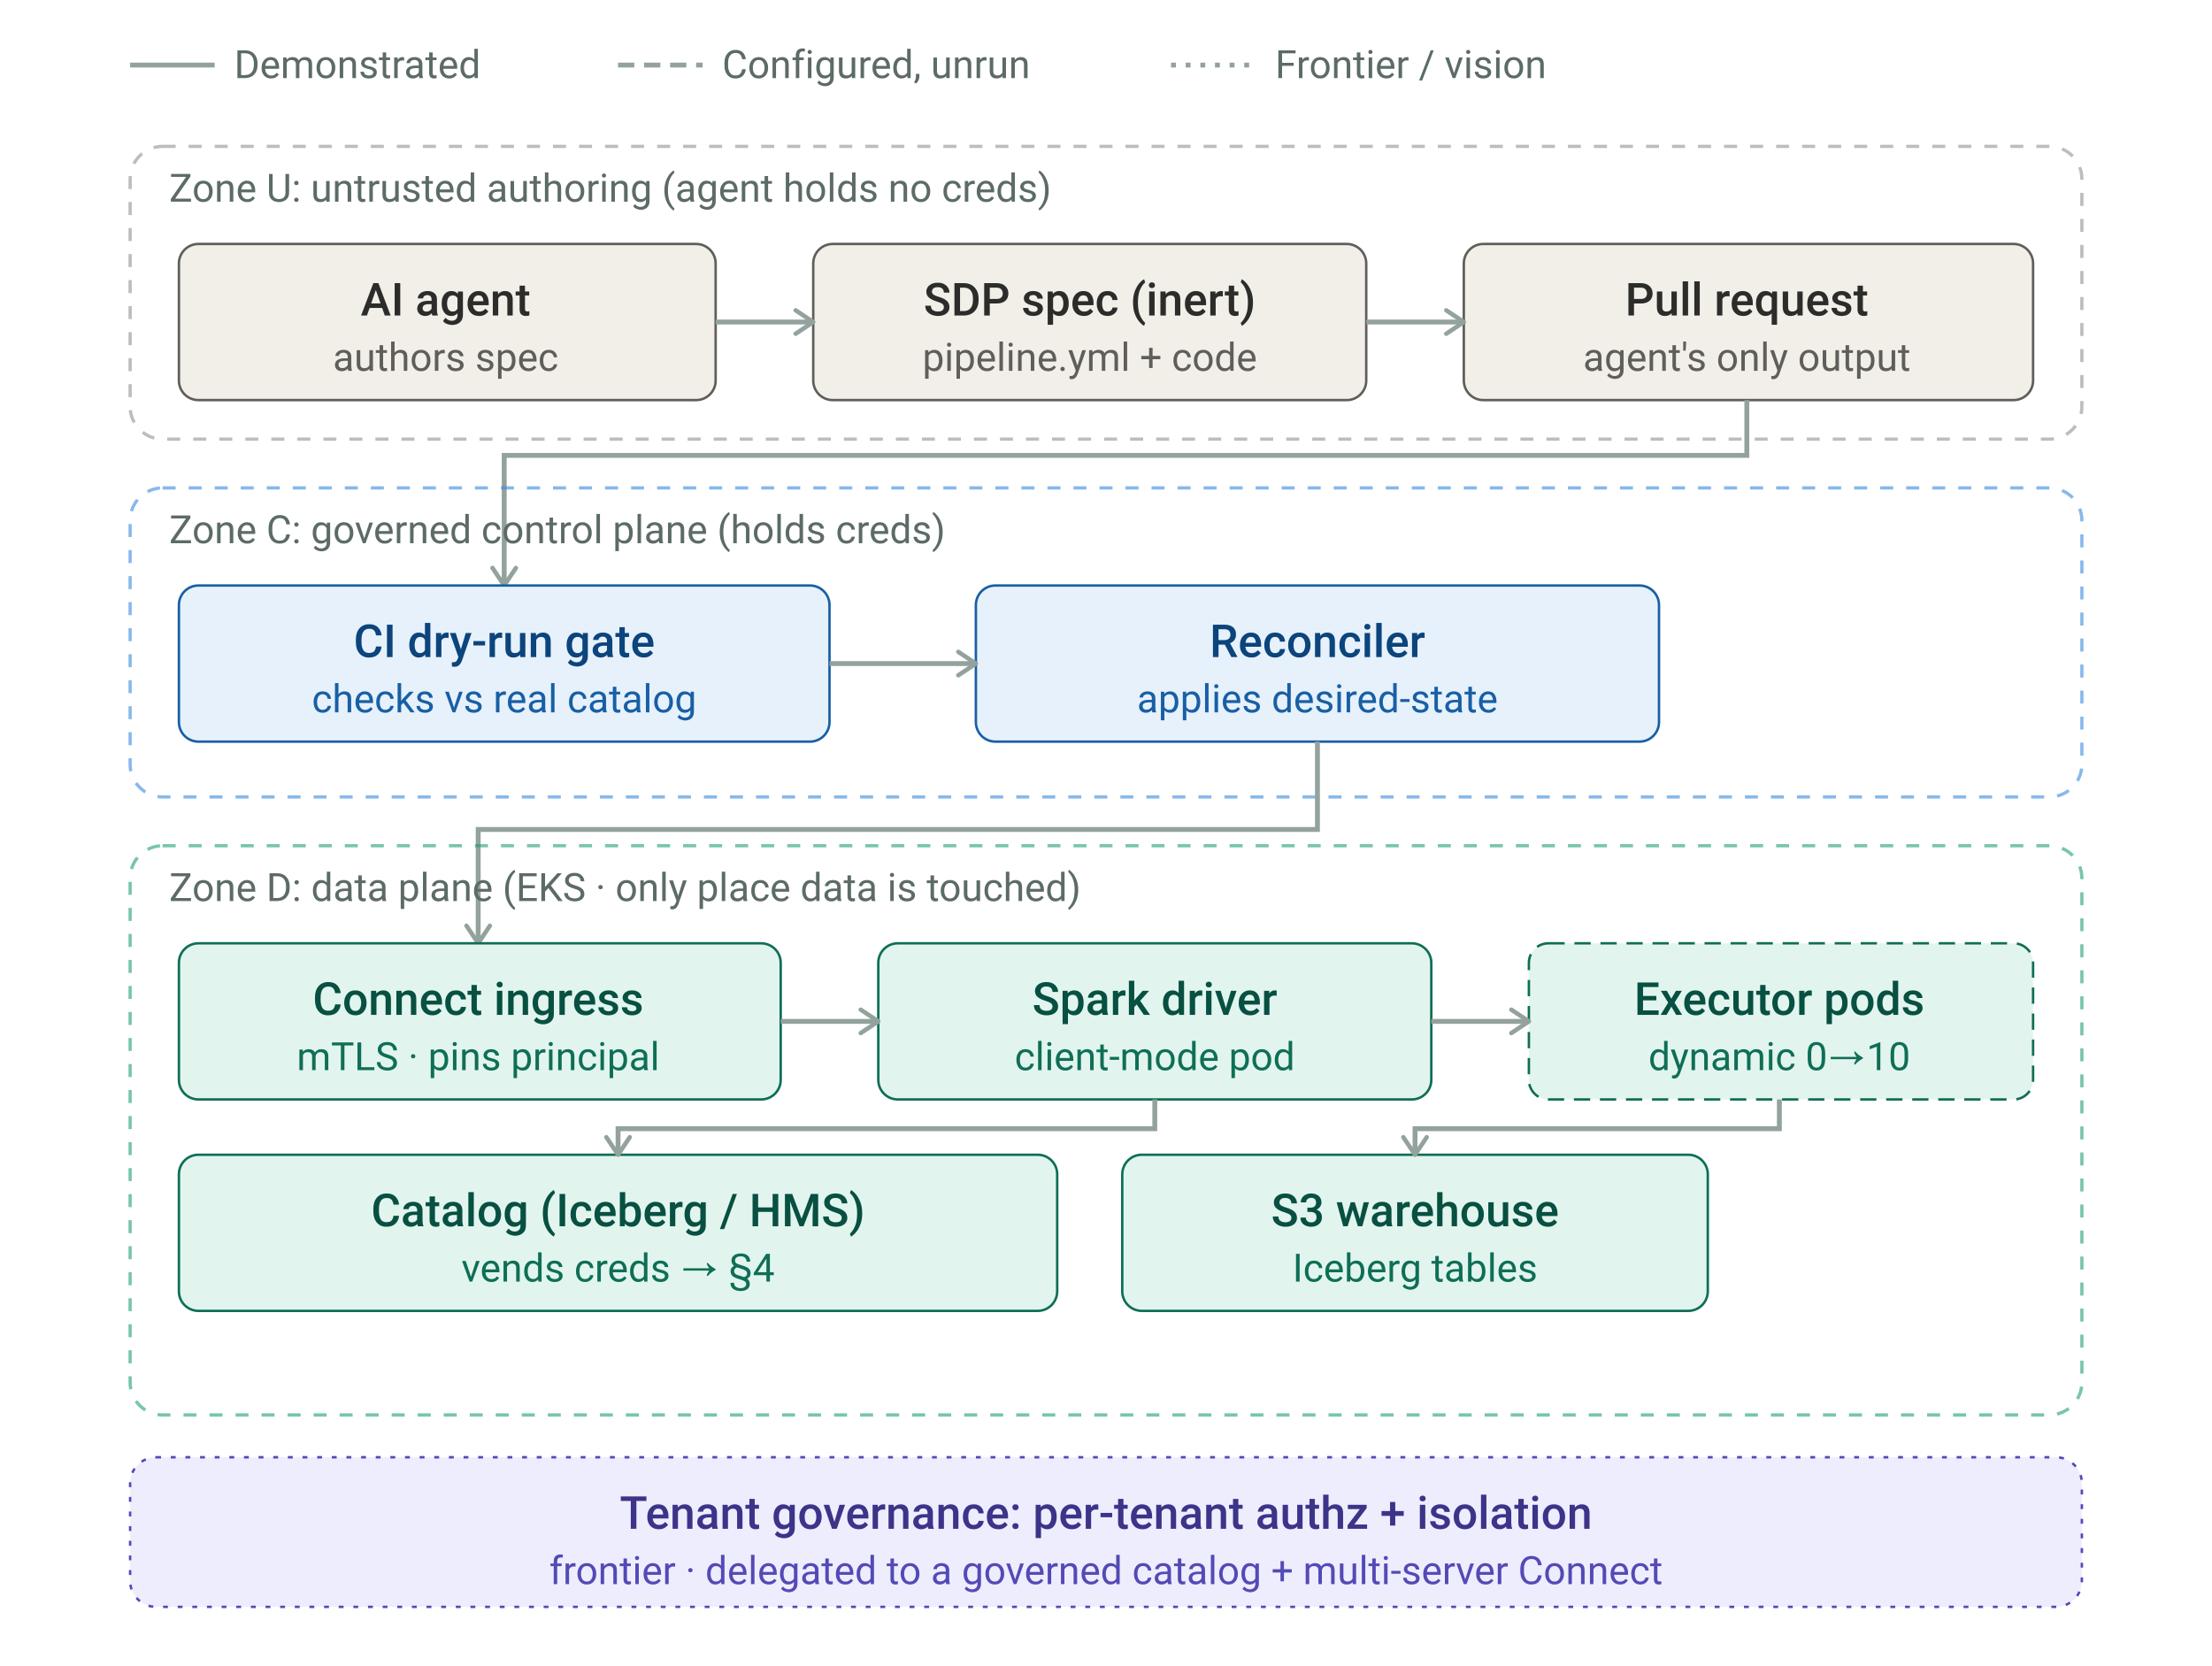
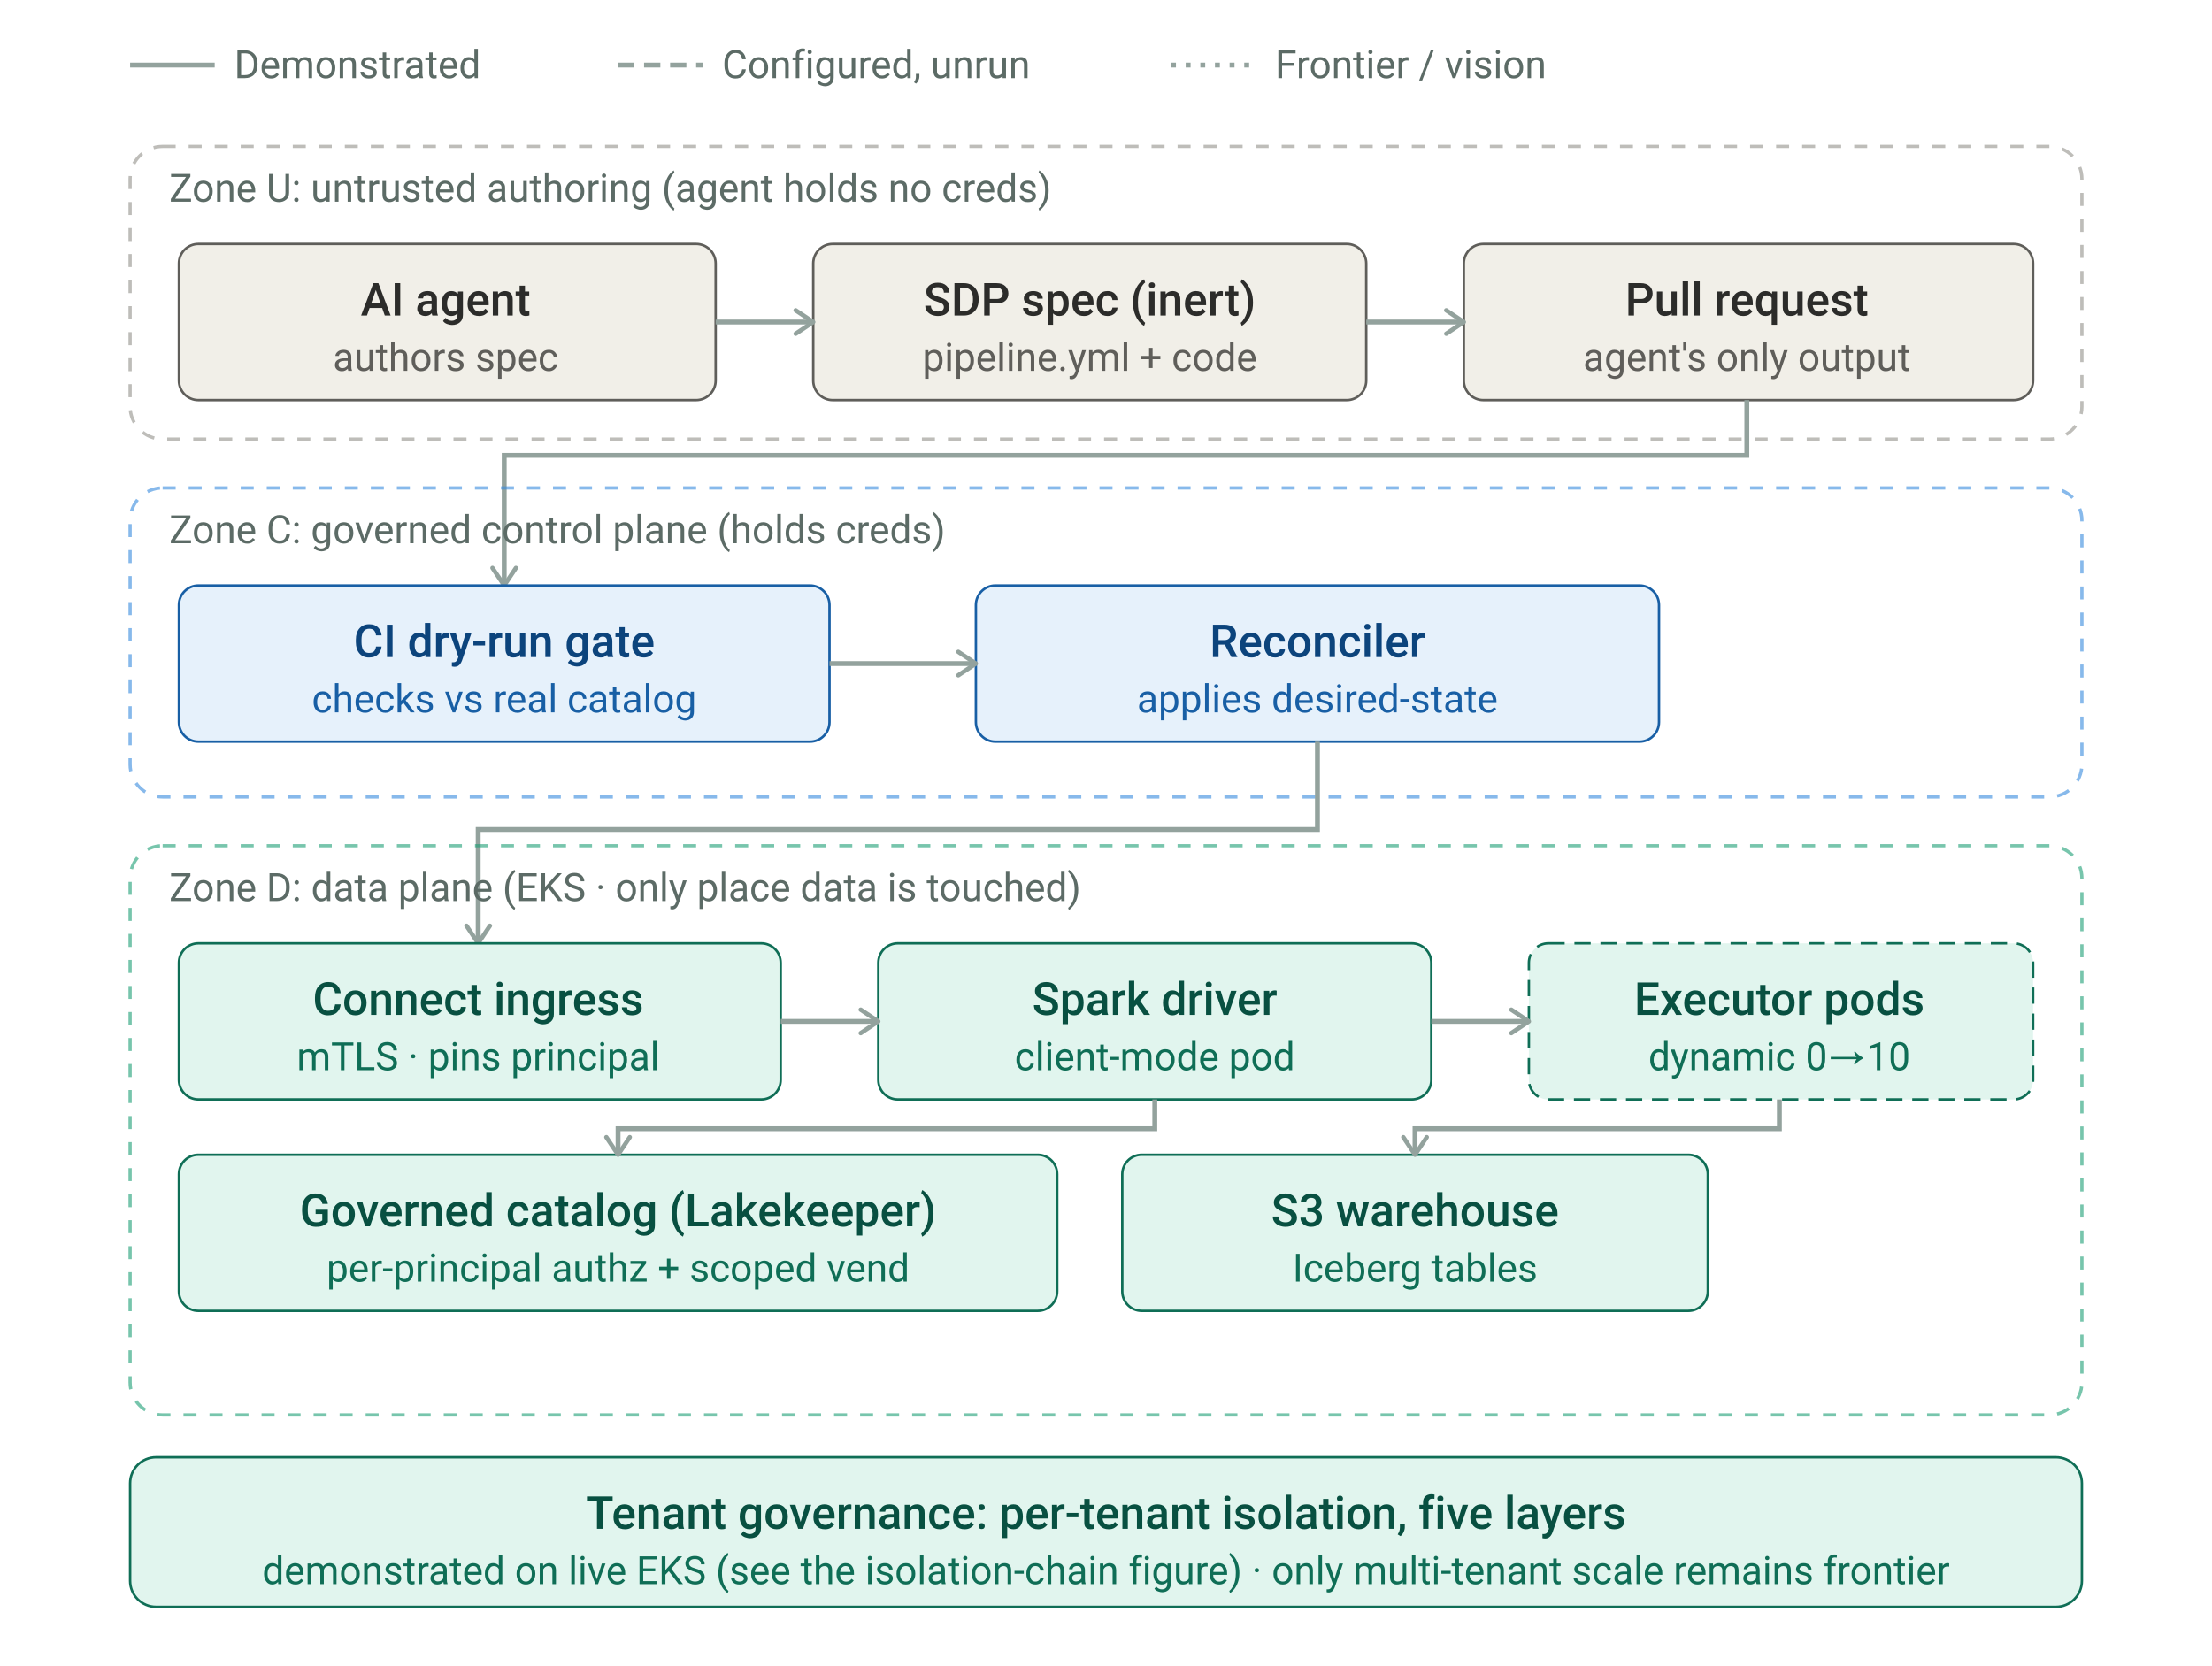
<svg xmlns="http://www.w3.org/2000/svg" width="100%" viewBox="0 0 680 512" role="img" font-family="ui-sans-serif, system-ui, sans-serif">
  <style>
  text{font-family:ui-sans-serif,system-ui,-apple-system,"Segoe UI",Roboto,Helvetica,Arial,sans-serif}
  .t{font-size:14px;fill:#16201e}
  .th{font-size:14px;font-weight:500;fill:#16201e}
  .ts{font-size:12px;fill:#5c6b66}
  .arr{stroke:#93a29d;stroke-width:1.5;fill:none}
  .c-gray rect{fill:#F1EFE8;stroke:#5F5E5A;stroke-width:.75}.c-gray .th{fill:#2C2C2A}.c-gray .ts{fill:#5F5E5A}
  .c-blue rect{fill:#E6F1FB;stroke:#185FA5;stroke-width:.75}.c-blue .th{fill:#0C447C}.c-blue .ts{fill:#185FA5}
  .c-teal rect{fill:#E1F5EE;stroke:#0F6E56;stroke-width:.75}.c-teal .th{fill:#085041}.c-teal .ts{fill:#0F6E56}
  .c-purple rect{fill:#EEEDFE;stroke:#534AB7;stroke-width:.75}.c-purple .th{fill:#3C3489}.c-purple .ts{fill:#534AB7}
</style>
  <defs>
    <marker id="arrow" viewBox="0 0 10 10" refX="8" refY="5" markerWidth="6" markerHeight="6" orient="auto-start-reverse">
      <path d="M2 1L8 5L2 9" fill="none" stroke="context-stroke" stroke-width="1.5" stroke-linecap="round" stroke-linejoin="round" />
    </marker>
  </defs>
  <line x1="40" y1="20" x2="66" y2="20" class="arr" />
  <text x="72" y="24" class="ts">Demonstrated</text>
  <line x1="190" y1="20" x2="216" y2="20" class="arr" stroke-dasharray="5 3" />
  <text x="222" y="24" class="ts">Configured, unrun</text>
  <line x1="360" y1="20" x2="386" y2="20" class="arr" stroke-dasharray="1.5 3" />
  <text x="392" y="24" class="ts">Frontier / vision</text>
  <rect x="40" y="45" width="600" height="90" rx="10" fill="none" stroke="#888780" stroke-width="1" stroke-dasharray="4 4" opacity="0.55" />
  <text x="52" y="62" class="ts">Zone U: untrusted authoring (agent holds no creds)</text>
  <g class="c-gray">
    <rect x="55" y="75" width="165" height="48" rx="6" />
    <text x="137" y="97" class="th" text-anchor="middle">AI agent</text>
    <text x="137" y="114" class="ts" text-anchor="middle">authors spec</text>
  </g>
  <g class="c-gray">
    <rect x="250" y="75" width="170" height="48" rx="6" />
    <text x="335" y="97" class="th" text-anchor="middle">SDP spec (inert)</text>
    <text x="335" y="114" class="ts" text-anchor="middle">pipeline.yml + code</text>
  </g>
  <g class="c-gray">
    <rect x="450" y="75" width="175" height="48" rx="6" />
    <text x="537" y="97" class="th" text-anchor="middle">Pull request</text>
    <text x="537" y="114" class="ts" text-anchor="middle">agent's only output</text>
  </g>
  <line x1="220" y1="99" x2="250" y2="99" class="arr" marker-end="url(#arrow)" />
  <line x1="420" y1="99" x2="450" y2="99" class="arr" marker-end="url(#arrow)" />
  <path d="M537 123 V140 H155 V180" fill="none" class="arr" marker-end="url(#arrow)" />
  <rect x="40" y="150" width="600" height="95" rx="10" fill="none" stroke="#378ADD" stroke-width="1" stroke-dasharray="4 4" opacity="0.6" />
  <text x="52" y="167" class="ts">Zone C: governed control plane (holds creds)</text>
  <g class="c-blue">
    <rect x="55" y="180" width="200" height="48" rx="6" />
    <text x="155" y="202" class="th" text-anchor="middle">CI dry-run gate</text>
    <text x="155" y="219" class="ts" text-anchor="middle">checks vs real catalog</text>
  </g>
  <g class="c-blue">
    <rect x="300" y="180" width="210" height="48" rx="6" />
    <text x="405" y="202" class="th" text-anchor="middle">Reconciler</text>
    <text x="405" y="219" class="ts" text-anchor="middle">applies desired-state</text>
  </g>
  <line x1="255" y1="204" x2="300" y2="204" class="arr" marker-end="url(#arrow)" />
  <path d="M405 228 V255 H147 V290" fill="none" class="arr" marker-end="url(#arrow)" />
  <rect x="40" y="260" width="600" height="175" rx="10" fill="none" stroke="#1D9E75" stroke-width="1" stroke-dasharray="4 4" opacity="0.6" />
  <text x="52" y="277" class="ts">Zone D: data plane (EKS · only place data is touched)</text>
  <g class="c-teal">
    <rect x="55" y="290" width="185" height="48" rx="6" />
    <text x="147" y="312" class="th" text-anchor="middle">Connect ingress</text>
    <text x="147" y="329" class="ts" text-anchor="middle">mTLS · pins principal</text>
  </g>
  <g class="c-teal">
    <rect x="270" y="290" width="170" height="48" rx="6" />
    <text x="355" y="312" class="th" text-anchor="middle">Spark driver</text>
    <text x="355" y="329" class="ts" text-anchor="middle">client-mode pod</text>
  </g>
  <g class="c-teal">
    <rect x="470" y="290" width="155" height="48" rx="6" stroke-dasharray="5 3" />
    <text x="547" y="312" class="th" text-anchor="middle">Executor pods</text>
    <text x="547" y="329" class="ts" text-anchor="middle">dynamic 0→10</text>
  </g>
  <line x1="240" y1="314" x2="270" y2="314" class="arr" marker-end="url(#arrow)" />
  <line x1="440" y1="314" x2="470" y2="314" class="arr" marker-end="url(#arrow)" />
  <g class="c-teal">
    <rect x="55" y="355" width="270" height="48" rx="6" />
-     <text x="190" y="377" class="th" text-anchor="middle">Catalog (Iceberg / HMS)</text>
-     <text x="190" y="394" class="ts" text-anchor="middle">vends creds → §4</text>
+     <text x="190" y="377" class="th" text-anchor="middle">Governed catalog (Lakekeeper)</text>
+     <text x="190" y="394" class="ts" text-anchor="middle">per-principal authz + scoped vend</text>
  </g>
  <g class="c-teal">
    <rect x="345" y="355" width="180" height="48" rx="6" />
    <text x="435" y="377" class="th" text-anchor="middle">S3 warehouse</text>
    <text x="435" y="394" class="ts" text-anchor="middle">Iceberg tables</text>
  </g>
  <path d="M355 338 V347 H190 V355" fill="none" class="arr" marker-end="url(#arrow)" />
  <path d="M547 338 V347 H435 V355" fill="none" class="arr" marker-end="url(#arrow)" />
-   <g class="c-purple">
-     <rect x="40" y="448" width="600" height="46" rx="8" stroke-dasharray="1.5 3" />
-     <text x="340" y="470" class="th" text-anchor="middle">Tenant governance: per-tenant authz + isolation</text>
-     <text x="340" y="487" class="ts" text-anchor="middle">frontier · delegated to a governed catalog + multi-server Connect</text>
+   <g class="c-teal">
+     <rect x="40" y="448" width="600" height="46" rx="8" />
+     <text x="340" y="470" class="th" text-anchor="middle">Tenant governance: per-tenant isolation, five layers</text>
+     <text x="340" y="487" class="ts" text-anchor="middle">demonstrated on live EKS (see the isolation-chain figure) · only multi-tenant scale remains frontier</text>
  </g>
</svg>
